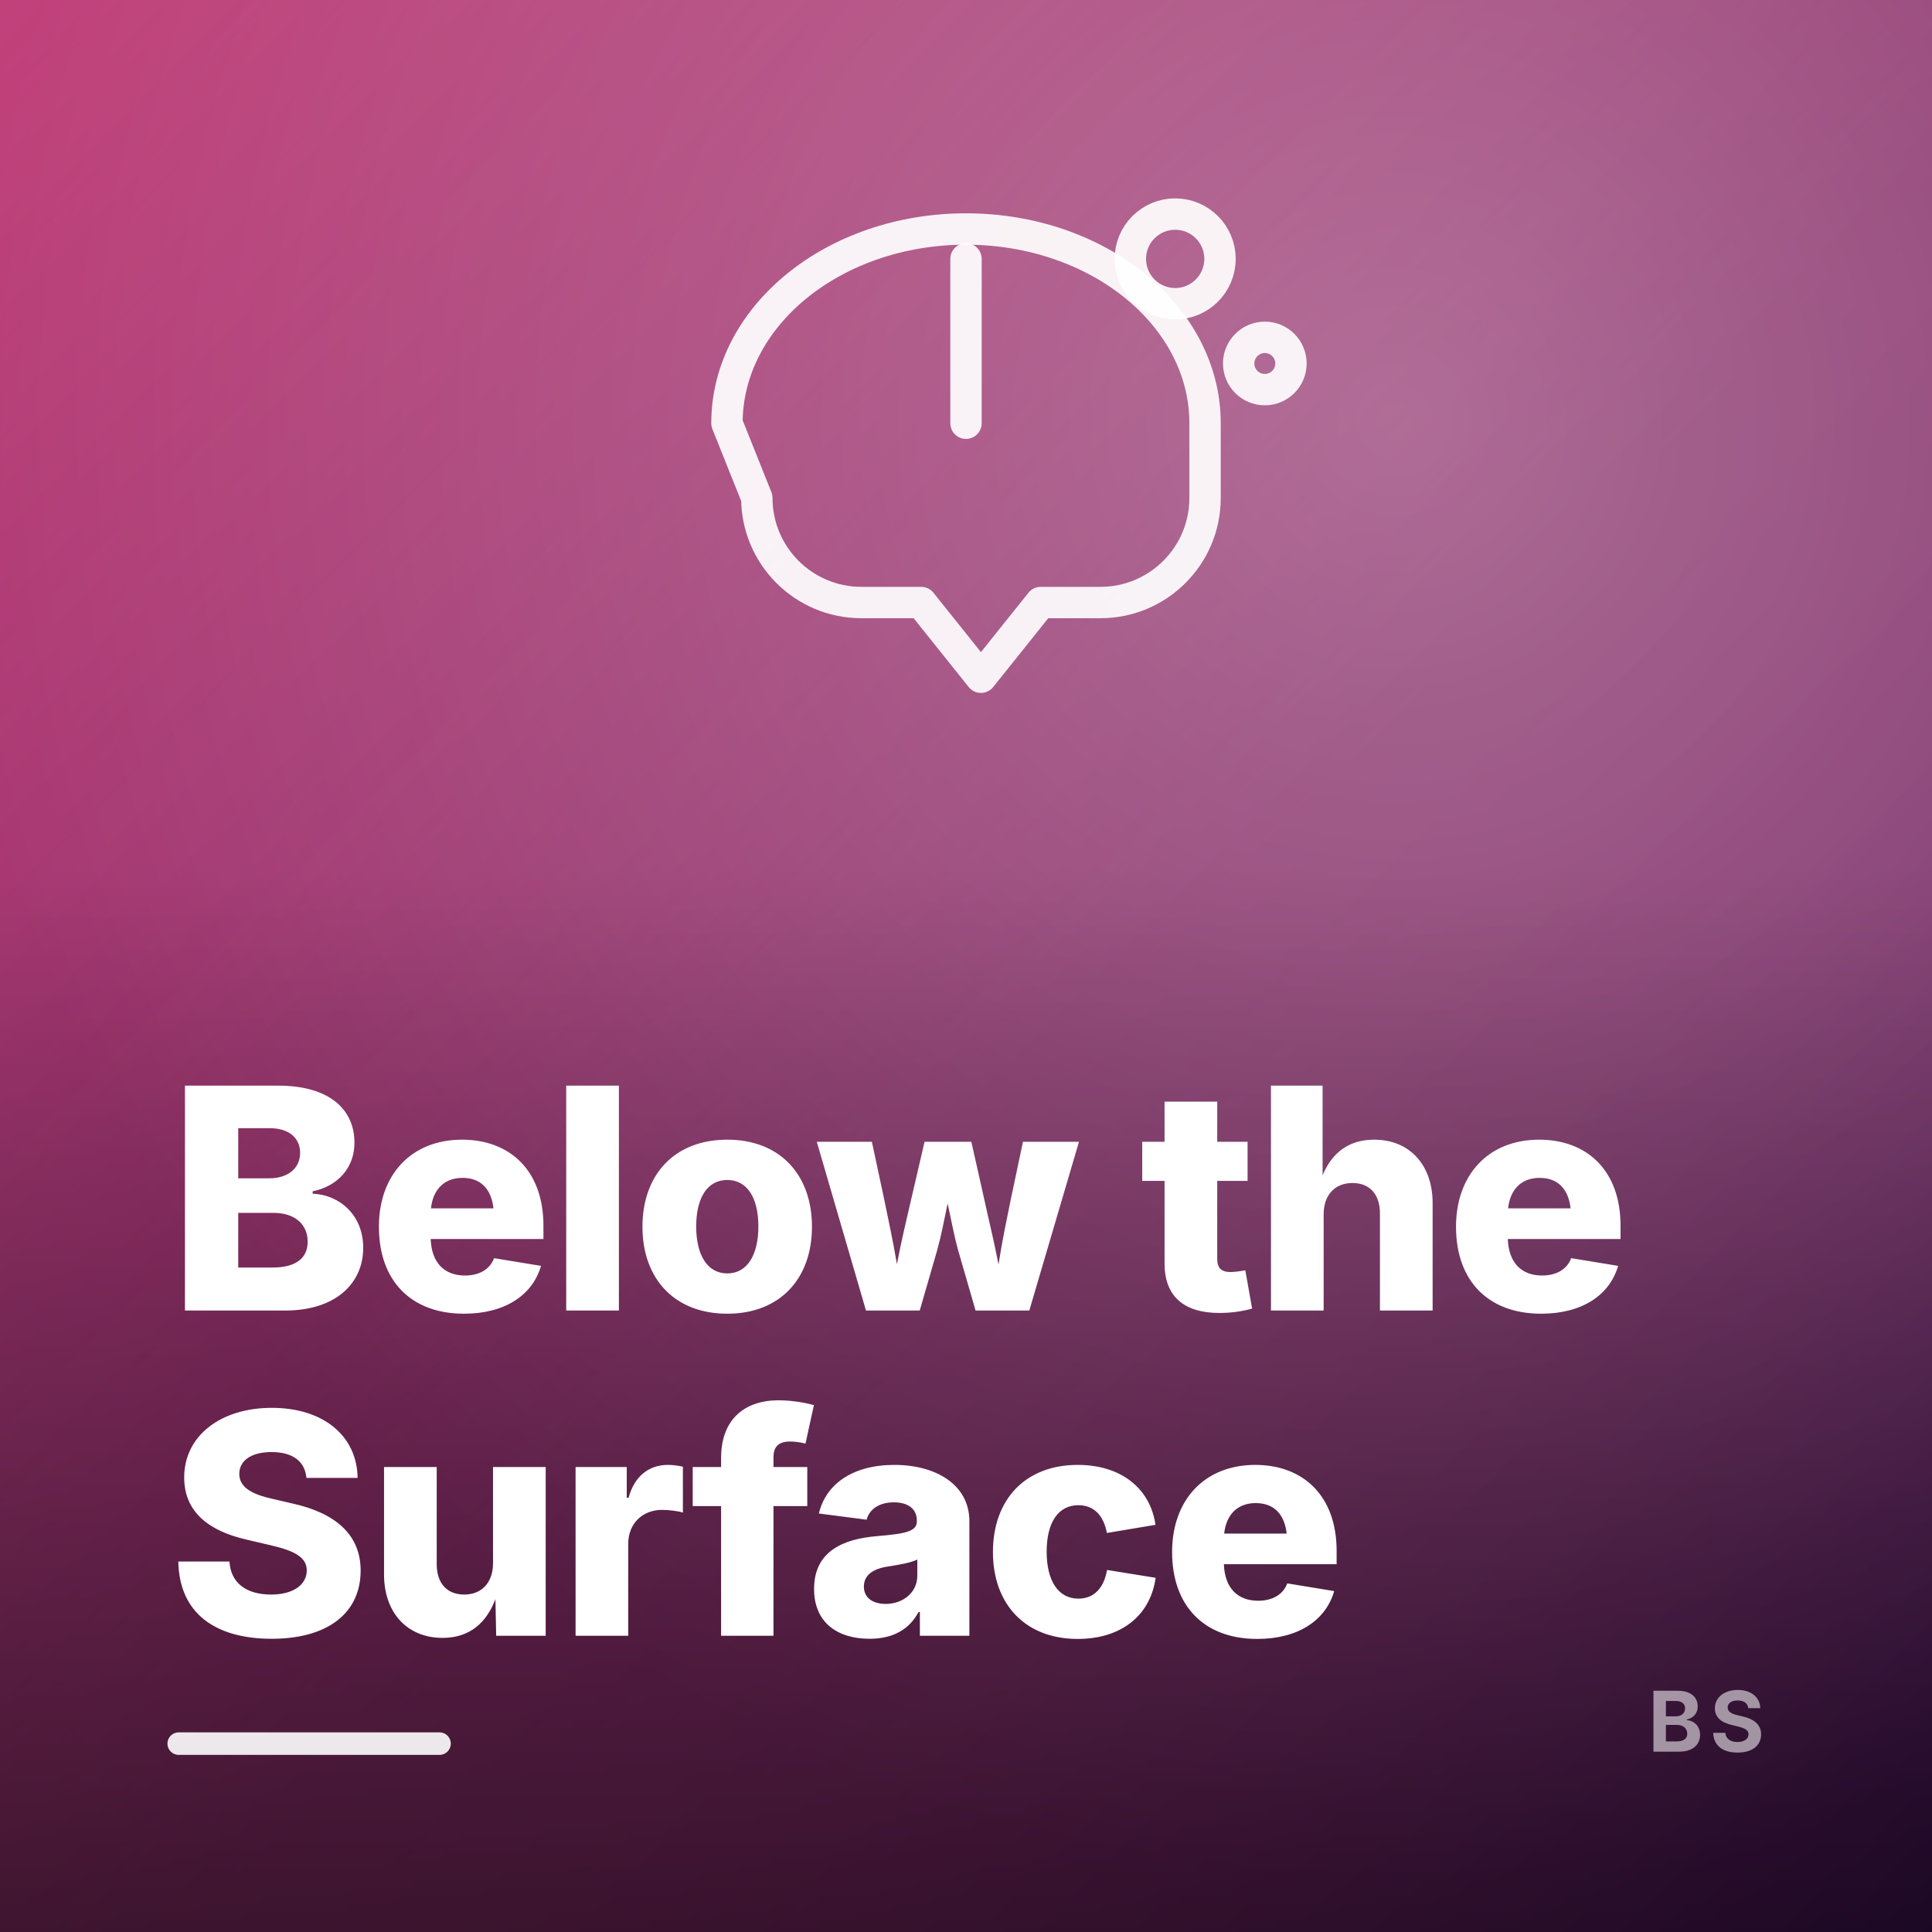
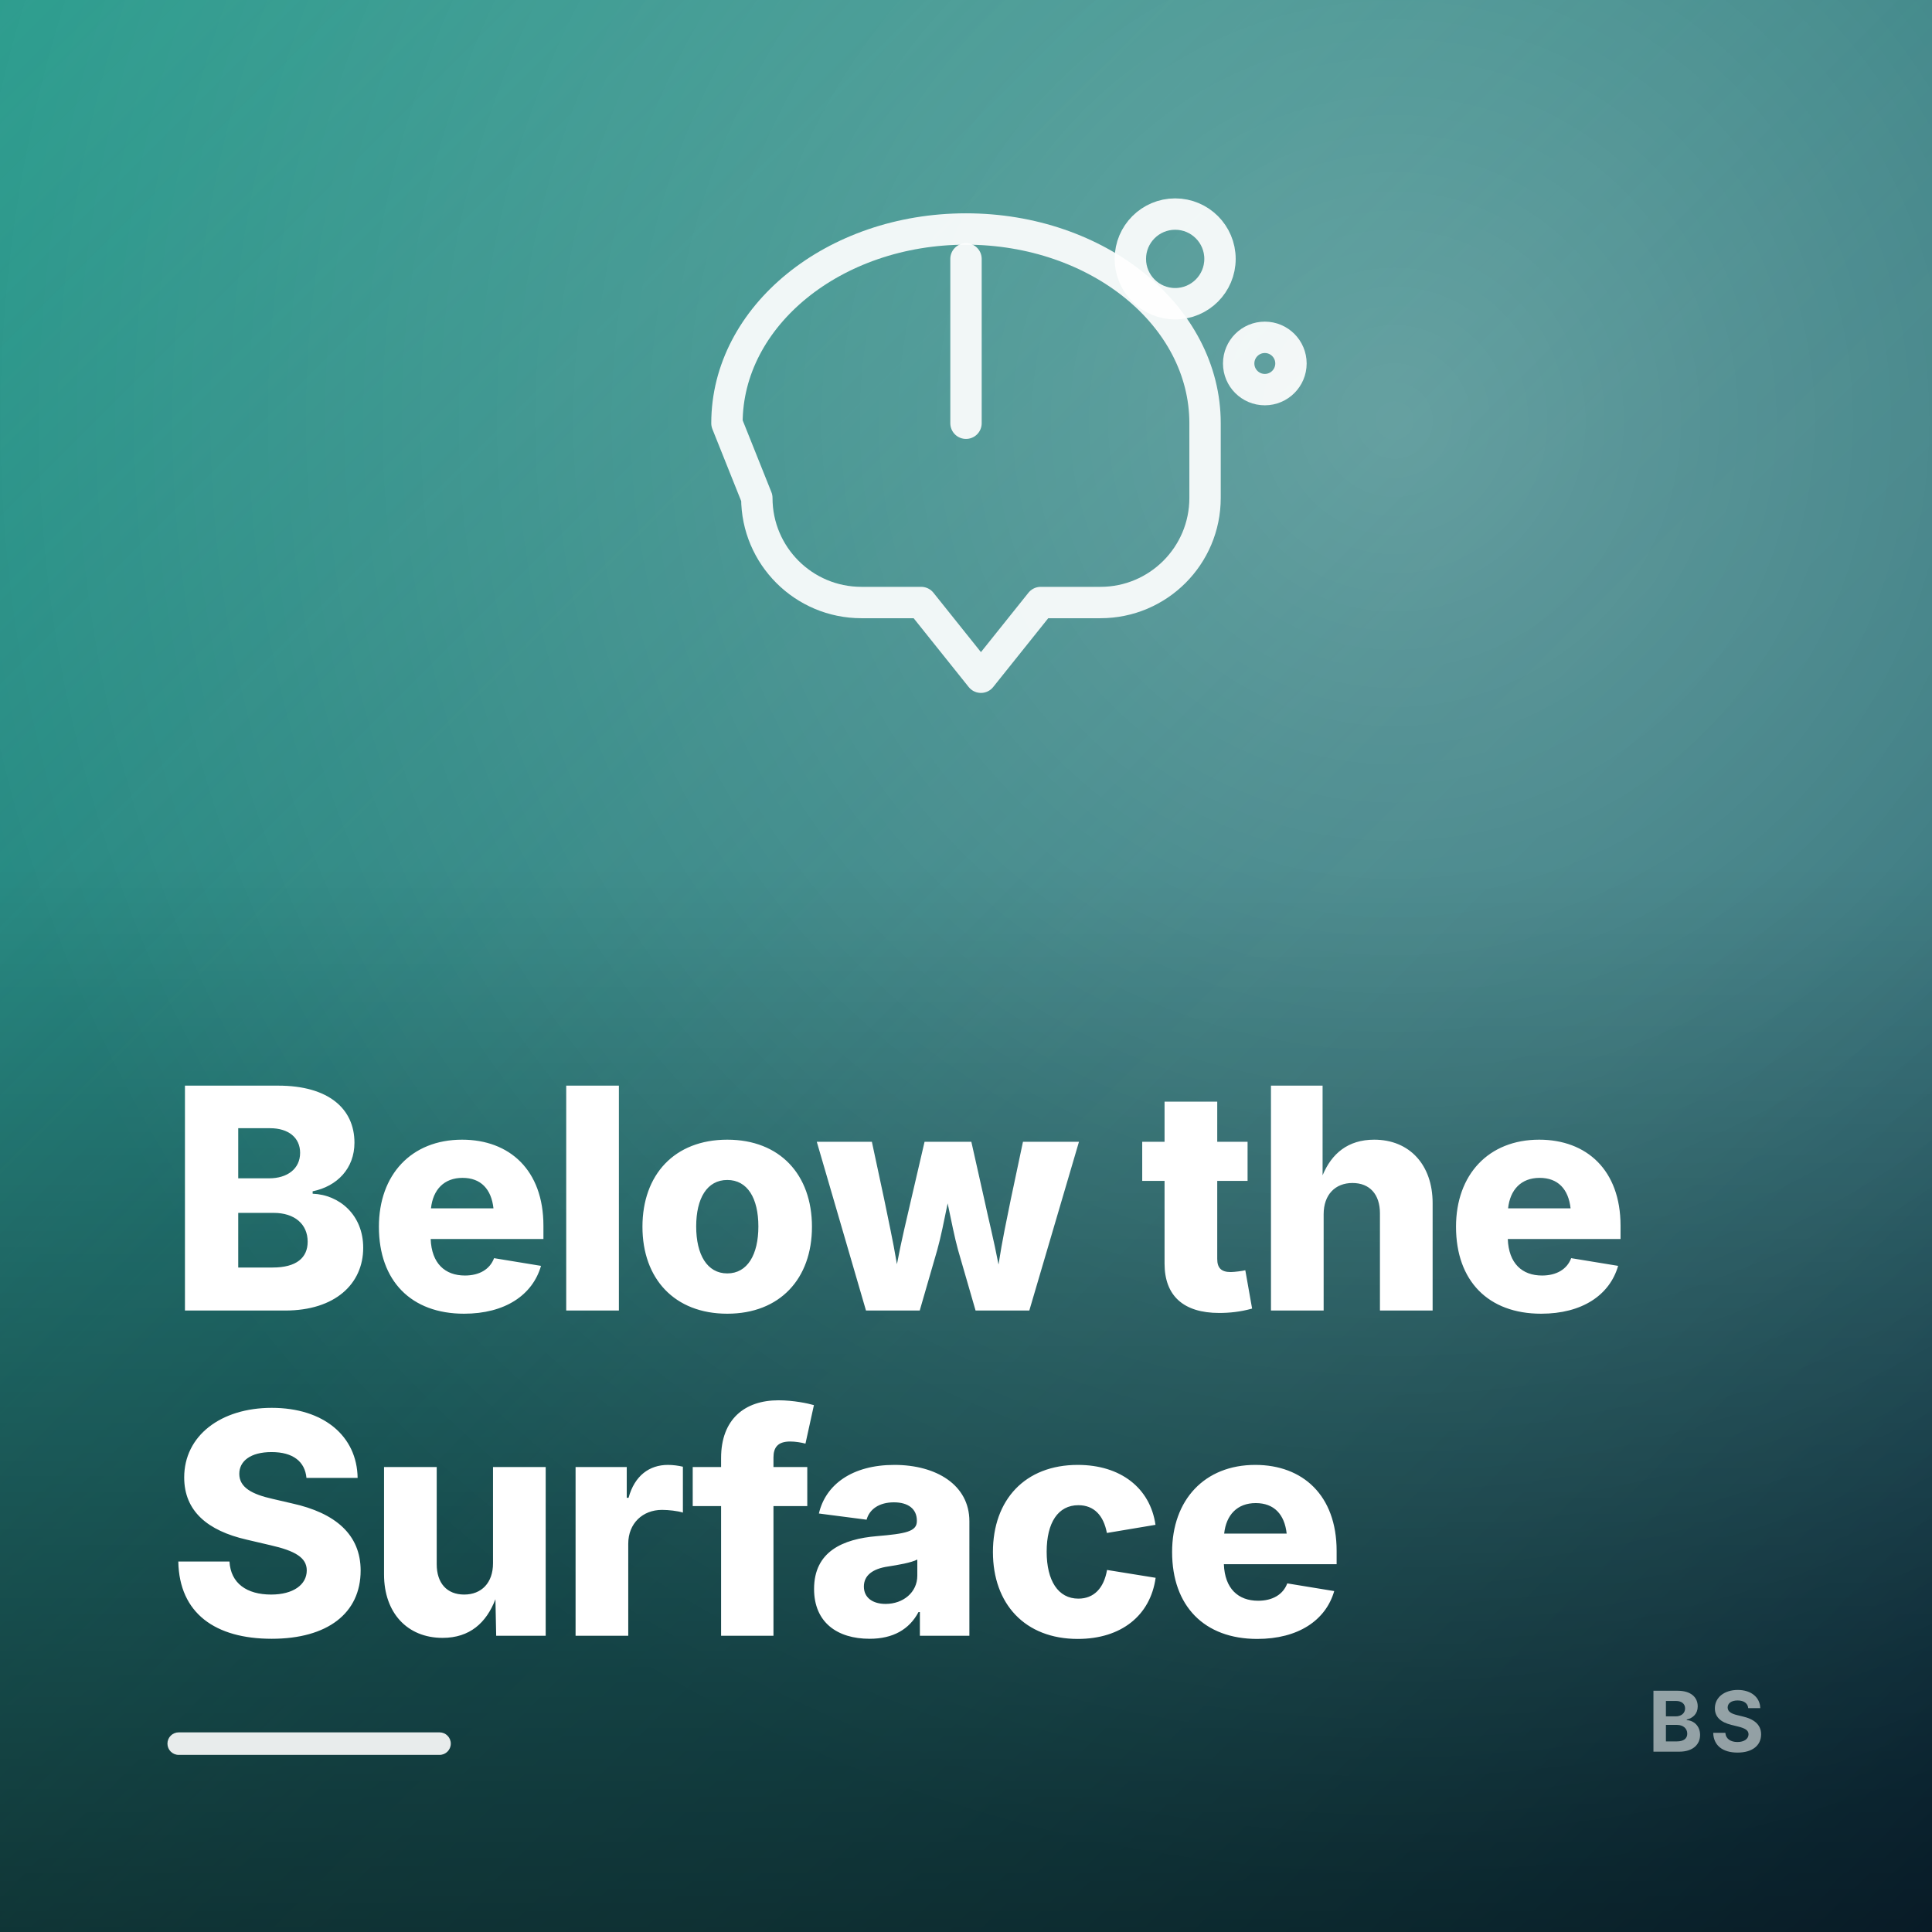
<svg xmlns="http://www.w3.org/2000/svg" viewBox="0 0 600 600" width="600" height="600" role="img" aria-label="Below the Surface">
  <defs>
    <linearGradient id="bg" x1="0" y1="0" x2="1" y2="1">
-       <stop offset="0%" stop-color="#C2417A" />
-       <stop offset="55%" stop-color="#C2417A" stop-opacity="0.55" />
-       <stop offset="100%" stop-color="#3A1250" />
+       <stop offset="0%" stop-color="#2E9E8F" />
+       <stop offset="55%" stop-color="#2E9E8F" stop-opacity="0.55" />
+       <stop offset="100%" stop-color="#123A54" />
    </linearGradient>
    <radialGradient id="glow" cx="0.72" cy="0.22" r="0.75">
      <stop offset="0%" stop-color="#FFFFFF" stop-opacity="0.30" />
      <stop offset="100%" stop-color="#FFFFFF" stop-opacity="0" />
    </radialGradient>
    <linearGradient id="shade" x1="0" y1="0" x2="0" y2="1">
      <stop offset="45%" stop-color="#000" stop-opacity="0" />
      <stop offset="100%" stop-color="#000" stop-opacity="0.55" />
    </linearGradient>
  </defs>
-   <rect width="600" height="600" fill="#3A1250" />
+   <rect width="600" height="600" fill="#123A54" />
  <rect width="600" height="600" fill="url(#bg)" />
  <rect width="600" height="600" fill="url(#glow)" />
  <g transform="translate(300 34) scale(2.32)" fill="none" stroke="#FFFFFF" stroke-opacity="0.92" stroke-width="4.2" stroke-linecap="round" stroke-linejoin="round" color="#FFFFFF">
    <g transform="translate(-50 0)">
      <path d="M18 42 a32 26 0 0 1 64 0 v10 a14 14 0 0 1 -14 14 h-8 l-8 10 l-8 -10 h-8 a14 14 0 0 1 -14 -14 z" />
      <path d="M50 20 v22" />
      <circle cx="78" cy="20" r="6" />
      <circle cx="90" cy="34" r="3.5" />
    </g>
  </g>
  <rect width="600" height="600" fill="url(#shade)" />
  <text fill="#FFFFFF" font-family="Inter, Helvetica, Arial, system-ui, sans-serif" font-size="96" font-weight="800" letter-spacing="-1.5">
    <tspan x="52" y="407">Below the</tspan>
    <tspan x="52" y="508">Surface</tspan>
  </text>
  <rect x="52" y="538" width="88" height="7" rx="3.5" fill="#FFFFFF" opacity="0.9" />
  <text x="548" y="544" fill="#FFFFFF" opacity="0.55" text-anchor="end" font-family="Inter, Helvetica, Arial, system-ui, sans-serif" font-size="26" font-weight="700" letter-spacing="2">BS</text>
</svg>
